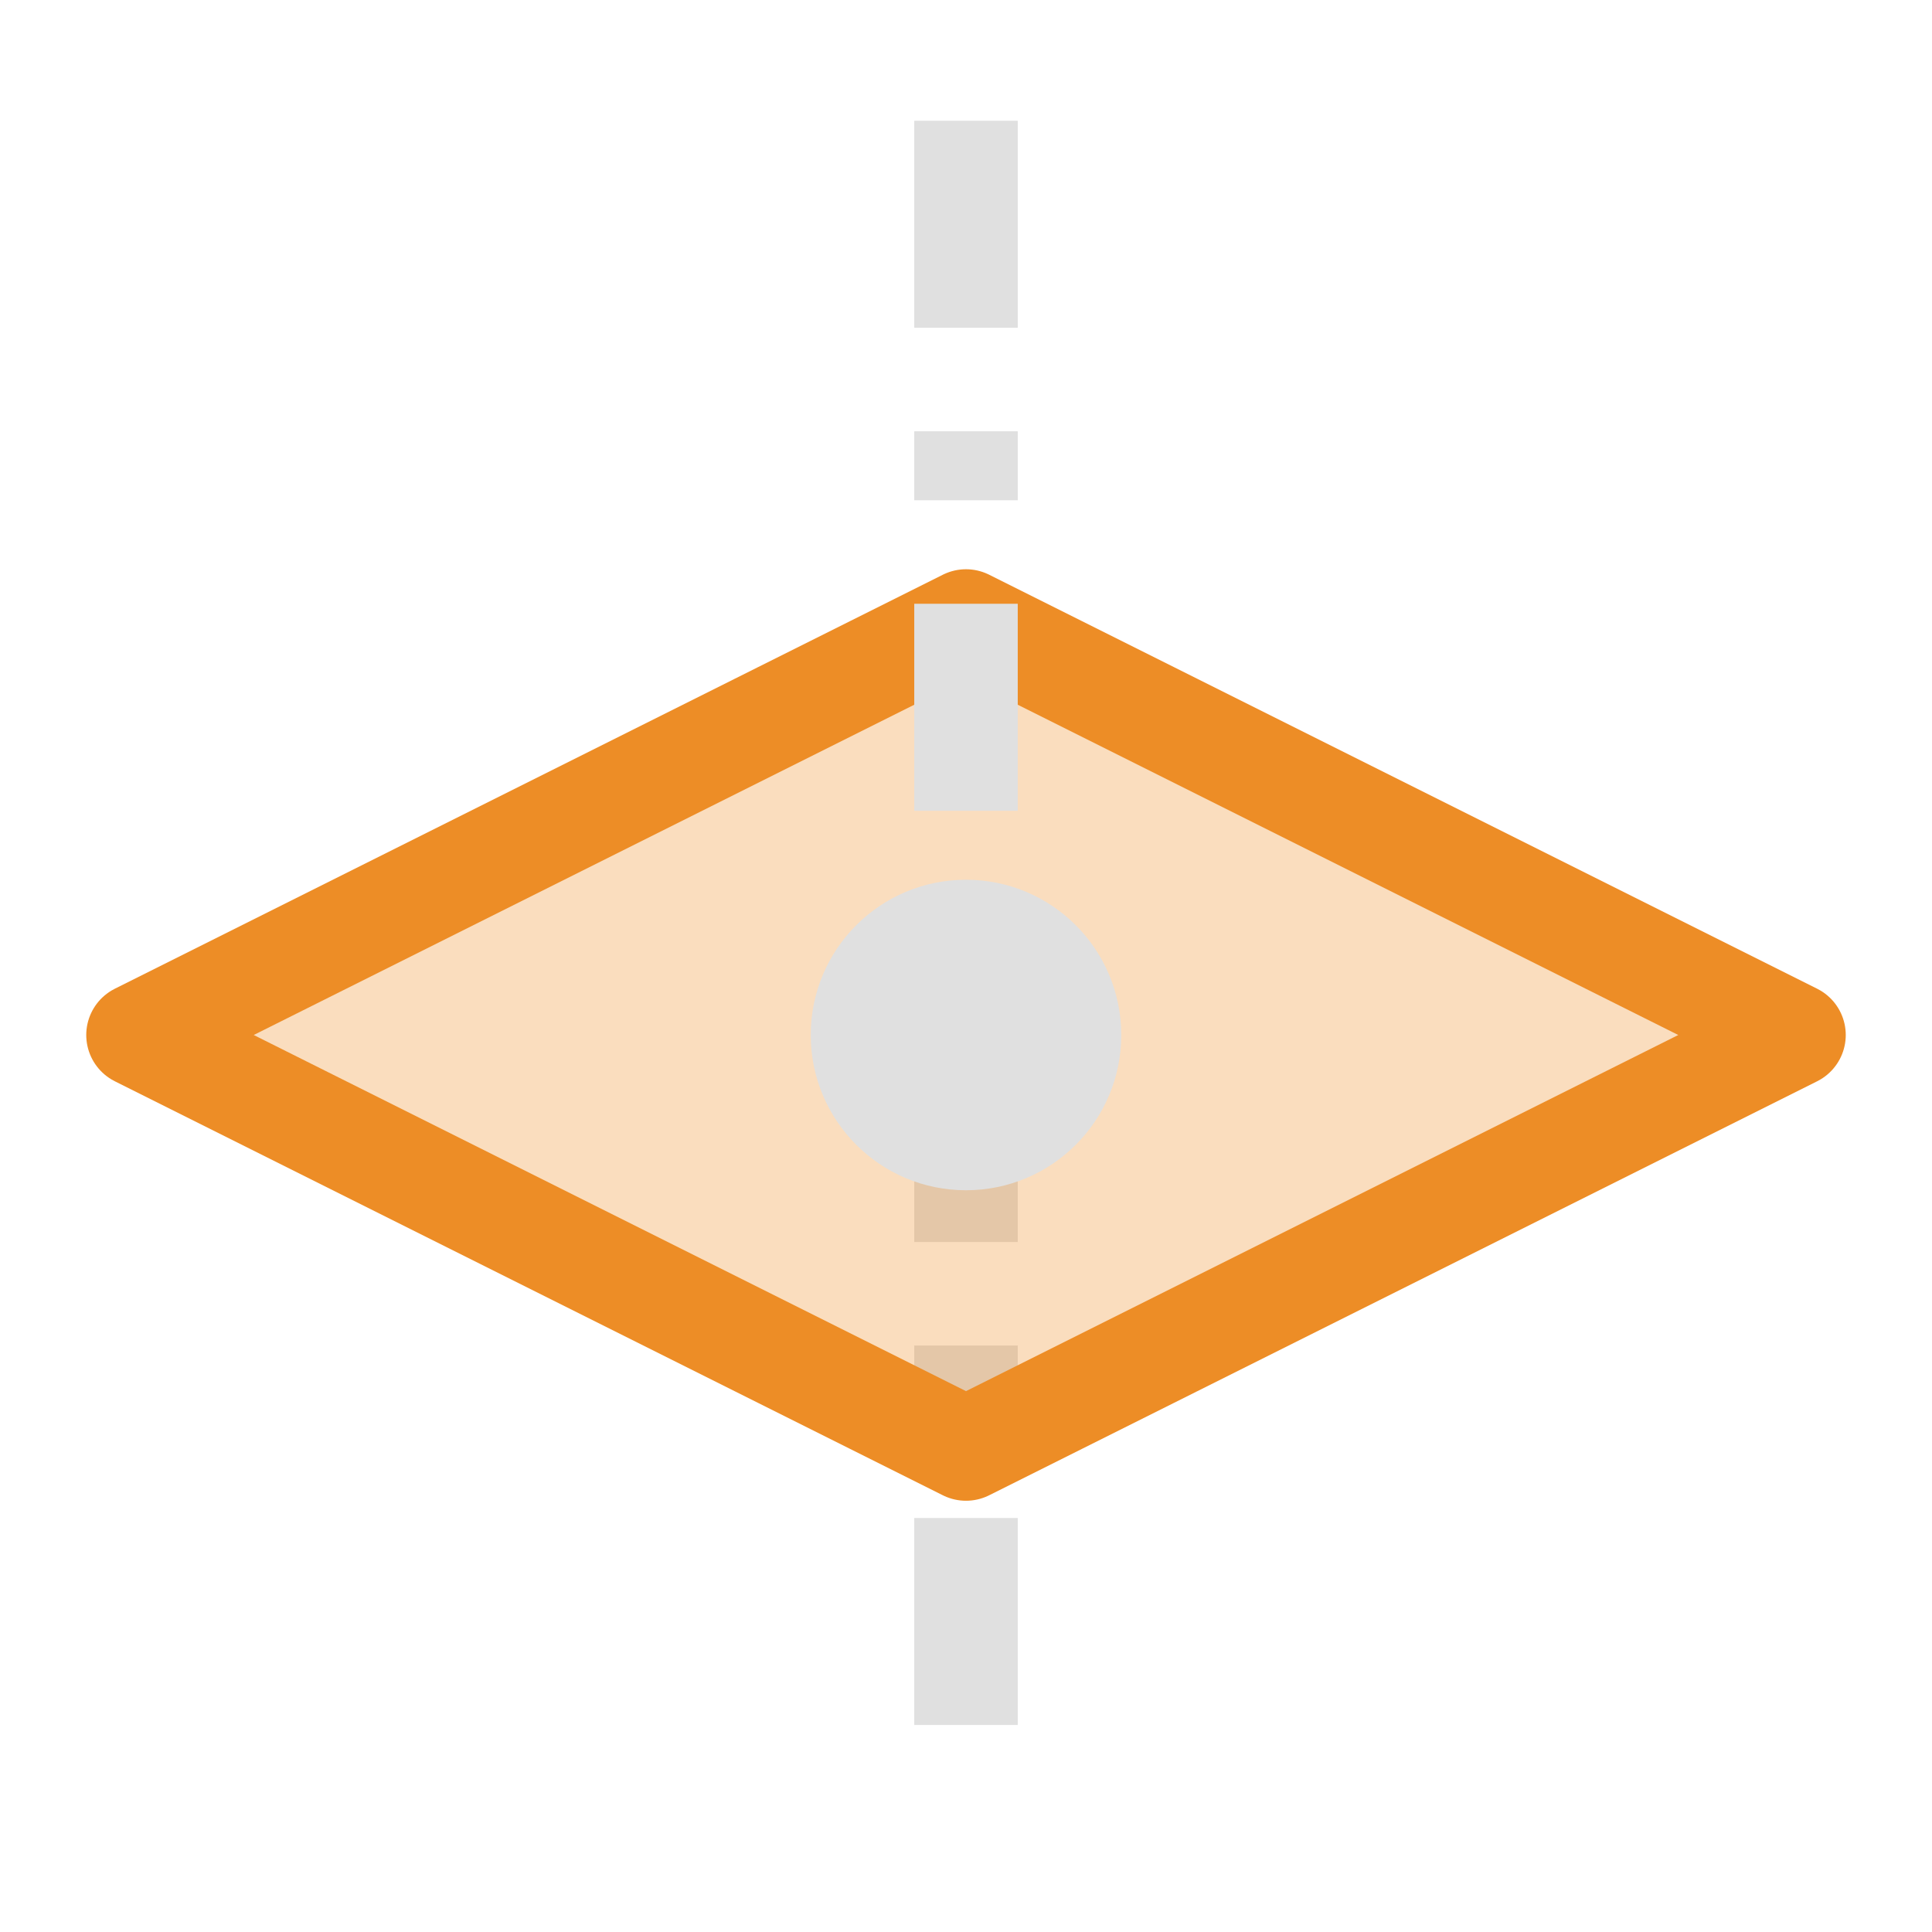
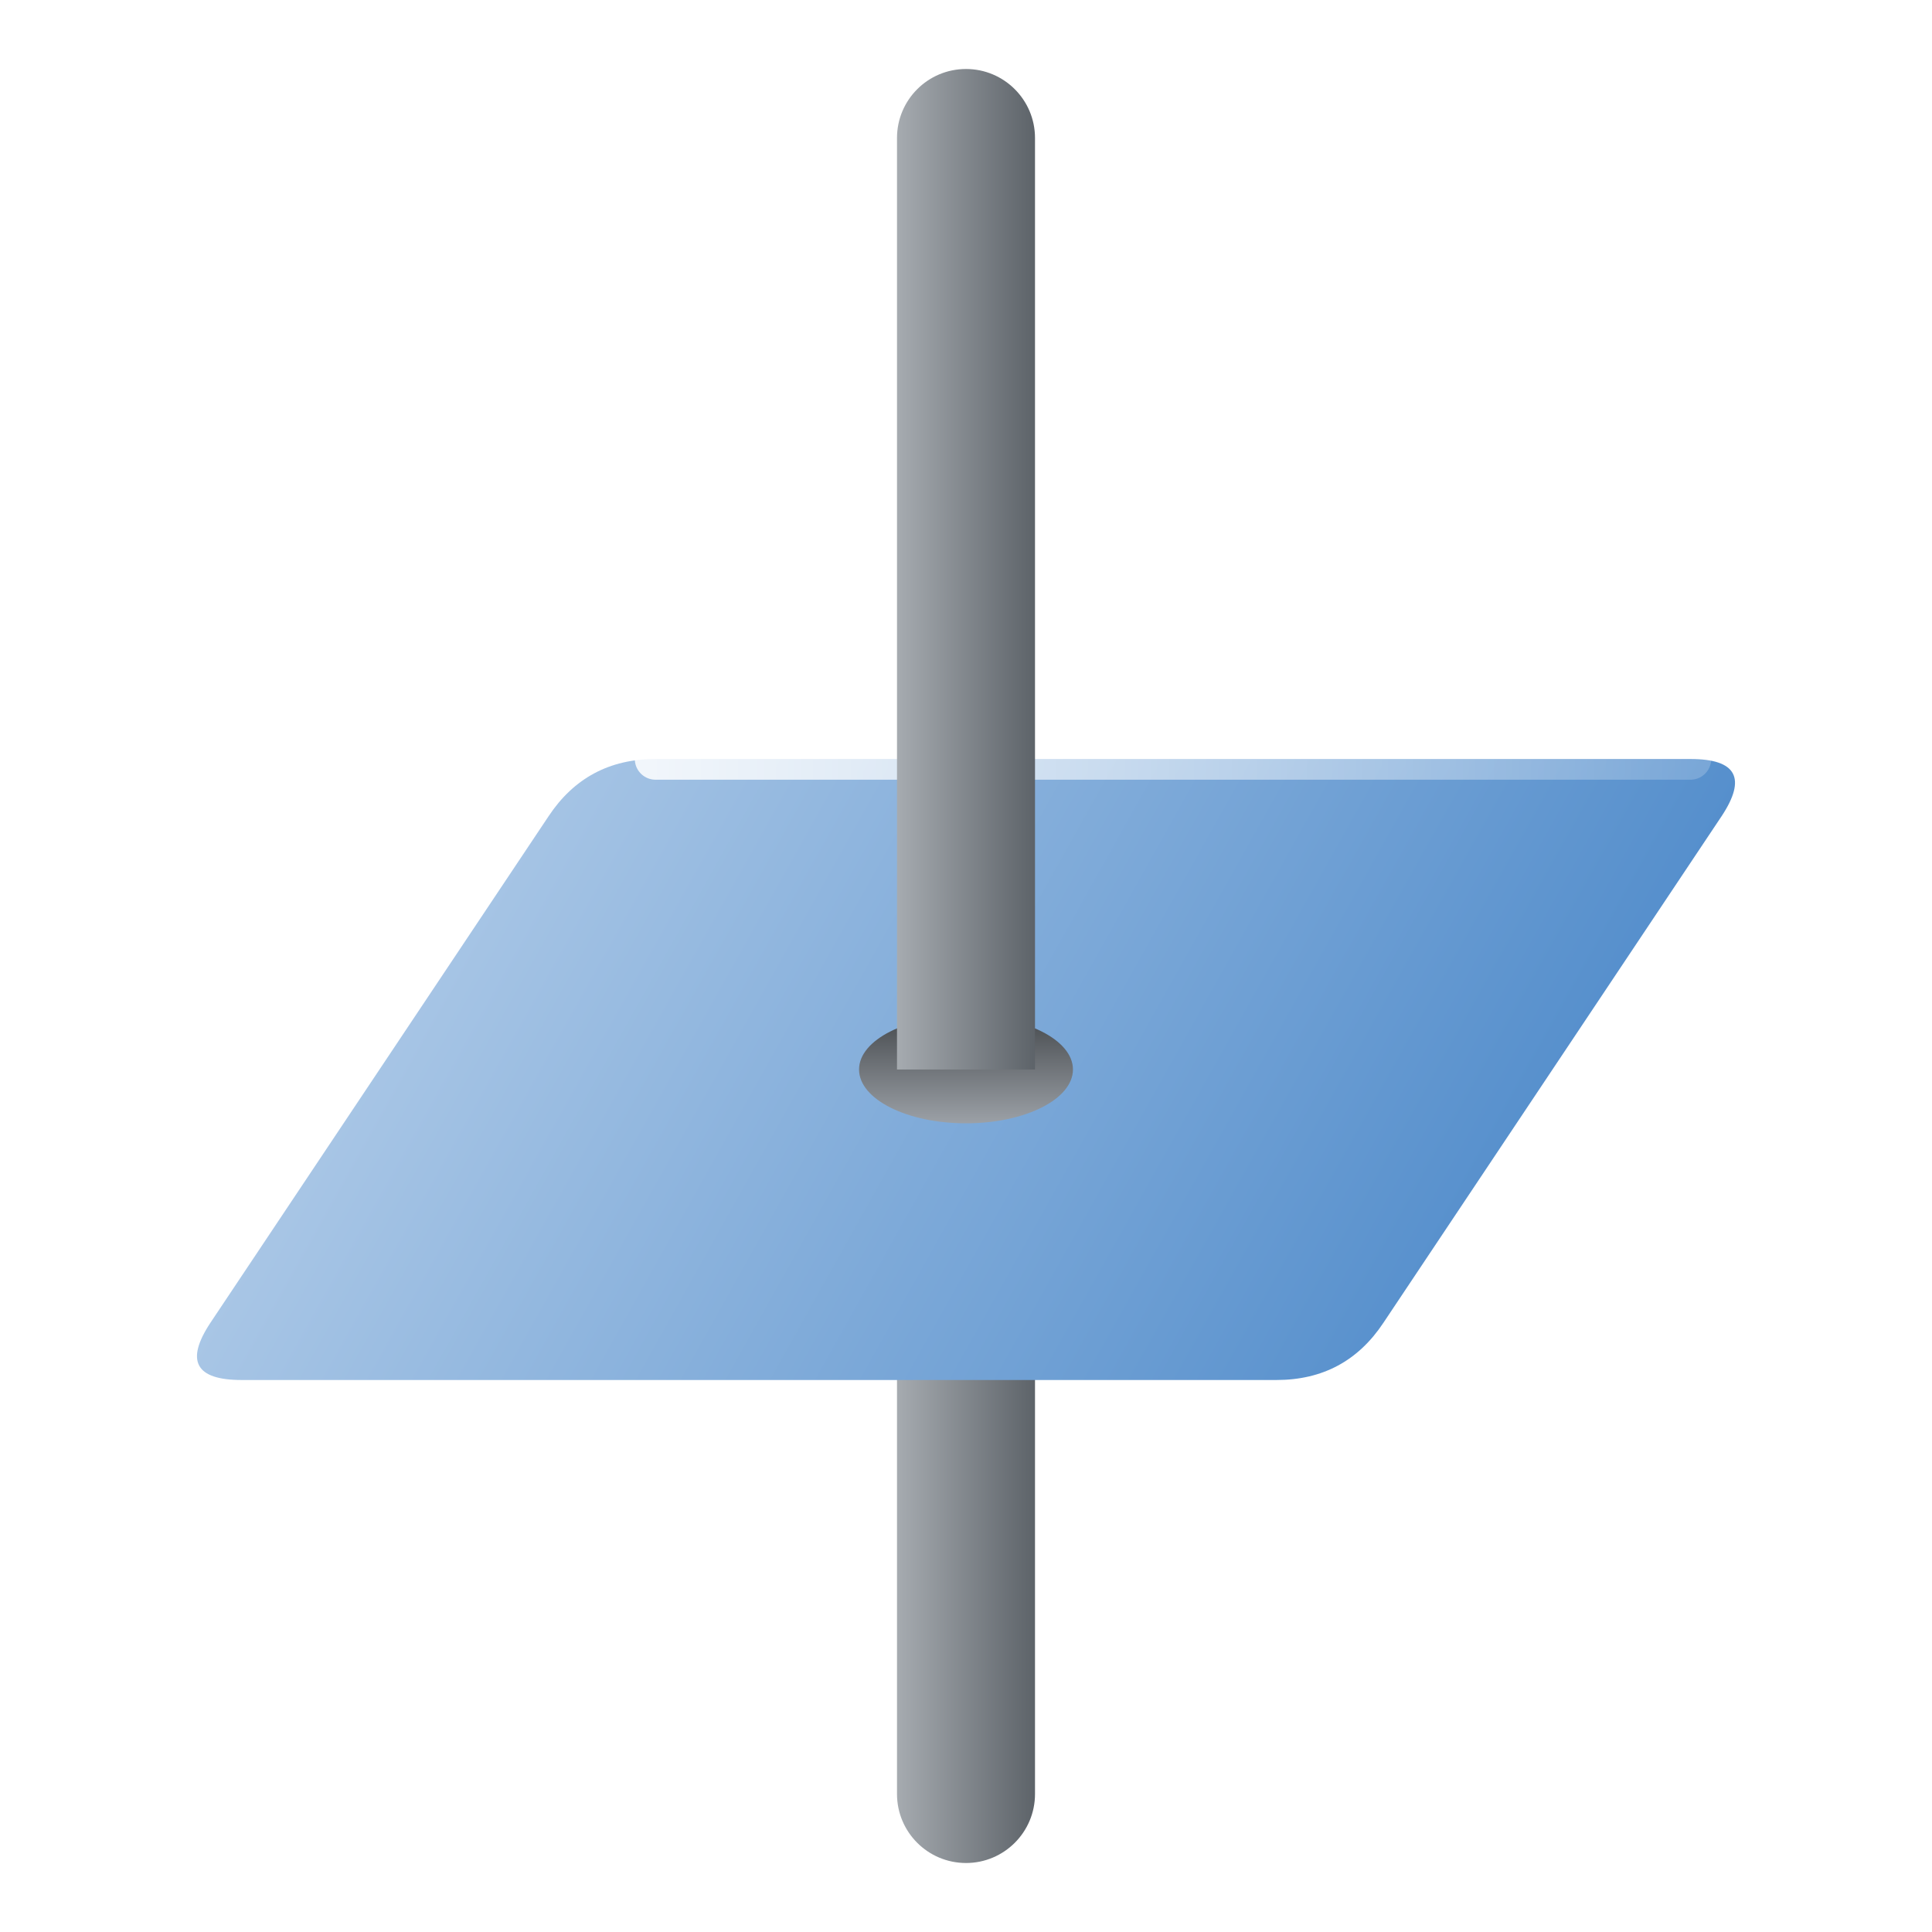
- <svg xmlns="http://www.w3.org/2000/svg" viewBox="0 0 28 28" fill="none" stroke-linecap="round" stroke-linejoin="round">
-   <path d="M14 15 L14 26.25" stroke="#E0E0E0" stroke-width="1.5" stroke-dasharray="3 1.5 1 1.5" stroke-linecap="butt" />
-   <path d="M14 9 L26 15 L14 21 L2 15Z" fill="#ED8D26" fill-opacity=".3" />
-   <path d="M14 9 L26 15 L14 21 L2 15Z" stroke="#ED8D26" stroke-width="1.5" />
-   <path d="M14 1.75 L14 15" stroke="#E0E0E0" stroke-width="1.5" stroke-dasharray="3 1.5 1 1.5" stroke-linecap="butt" />
-   <circle cx="14" cy="15" r="2.25" fill="#E0E0E0" />
+ <svg xmlns="http://www.w3.org/2000/svg" viewBox="0 0 28 28" fill="none" stroke-linecap="round" stroke-linejoin="round" data-lit="2">
+   <defs>
+     <linearGradient id="g-PL-normalaxis-sc" gradientUnits="userSpaceOnUse" x1="13" y1="15.5" x2="15" y2="15.5">
+       <stop offset="0" stop-color="#A6ABB0" />
+       <stop offset="1" stop-color="#5D6369" />
+     </linearGradient>
+     <linearGradient id="g-PL-normalaxis-ap" gradientUnits="userSpaceOnUse" x1="5.95" y1="11" x2="22.05" y2="20">
+       <stop offset="0" stop-color="#B0CBE8" />
+       <stop offset="1" stop-color="#4E8ACA" />
+     </linearGradient>
+     <linearGradient id="g-PL-normalaxis-hl" gradientUnits="userSpaceOnUse" x1="9.5" y1="0" x2="24.5" y2="0">
+       <stop offset="0" stop-color="#FFFFFF" stop-opacity="0.85" />
+       <stop offset="1" stop-color="#FFFFFF" stop-opacity="0.2" />
+     </linearGradient>
+     <linearGradient id="g-PL-normalaxis-sd" gradientUnits="userSpaceOnUse" x1="0" y1="14.72" x2="0" y2="16.27">
+       <stop offset="0" stop-color="#464A4E" />
+       <stop offset="1" stop-color="#9BA0A6" />
+     </linearGradient>
+   </defs>
+   <path d="M13 15.5L13 26A1 1 0 0 0 15 26L15 15.5L13 15.5Z" fill="url(#g-PL-normalaxis-sc)" />
+   <path d="M3.5 20Q2.5 20 3.05 19.17L7.95 11.83Q8.5 11 9.5 11L24.5 11Q25.5 11 24.95 11.83L20.05 19.17Q19.5 20 18.5 20Z" fill="url(#g-PL-normalaxis-ap)" />
+   <path d="M9.5 11L24.5 11" stroke="url(#g-PL-normalaxis-hl)" stroke-width="0.6" />
+   <ellipse cx="14" cy="15.5" rx="1.55" ry="0.78" fill="url(#g-PL-normalaxis-sd)" />
+   <path d="M13 15.5L13 2A1 1 0 0 1 15 2L15 15.5L13 15.5Z" fill="url(#g-PL-normalaxis-sc)" />
</svg>
